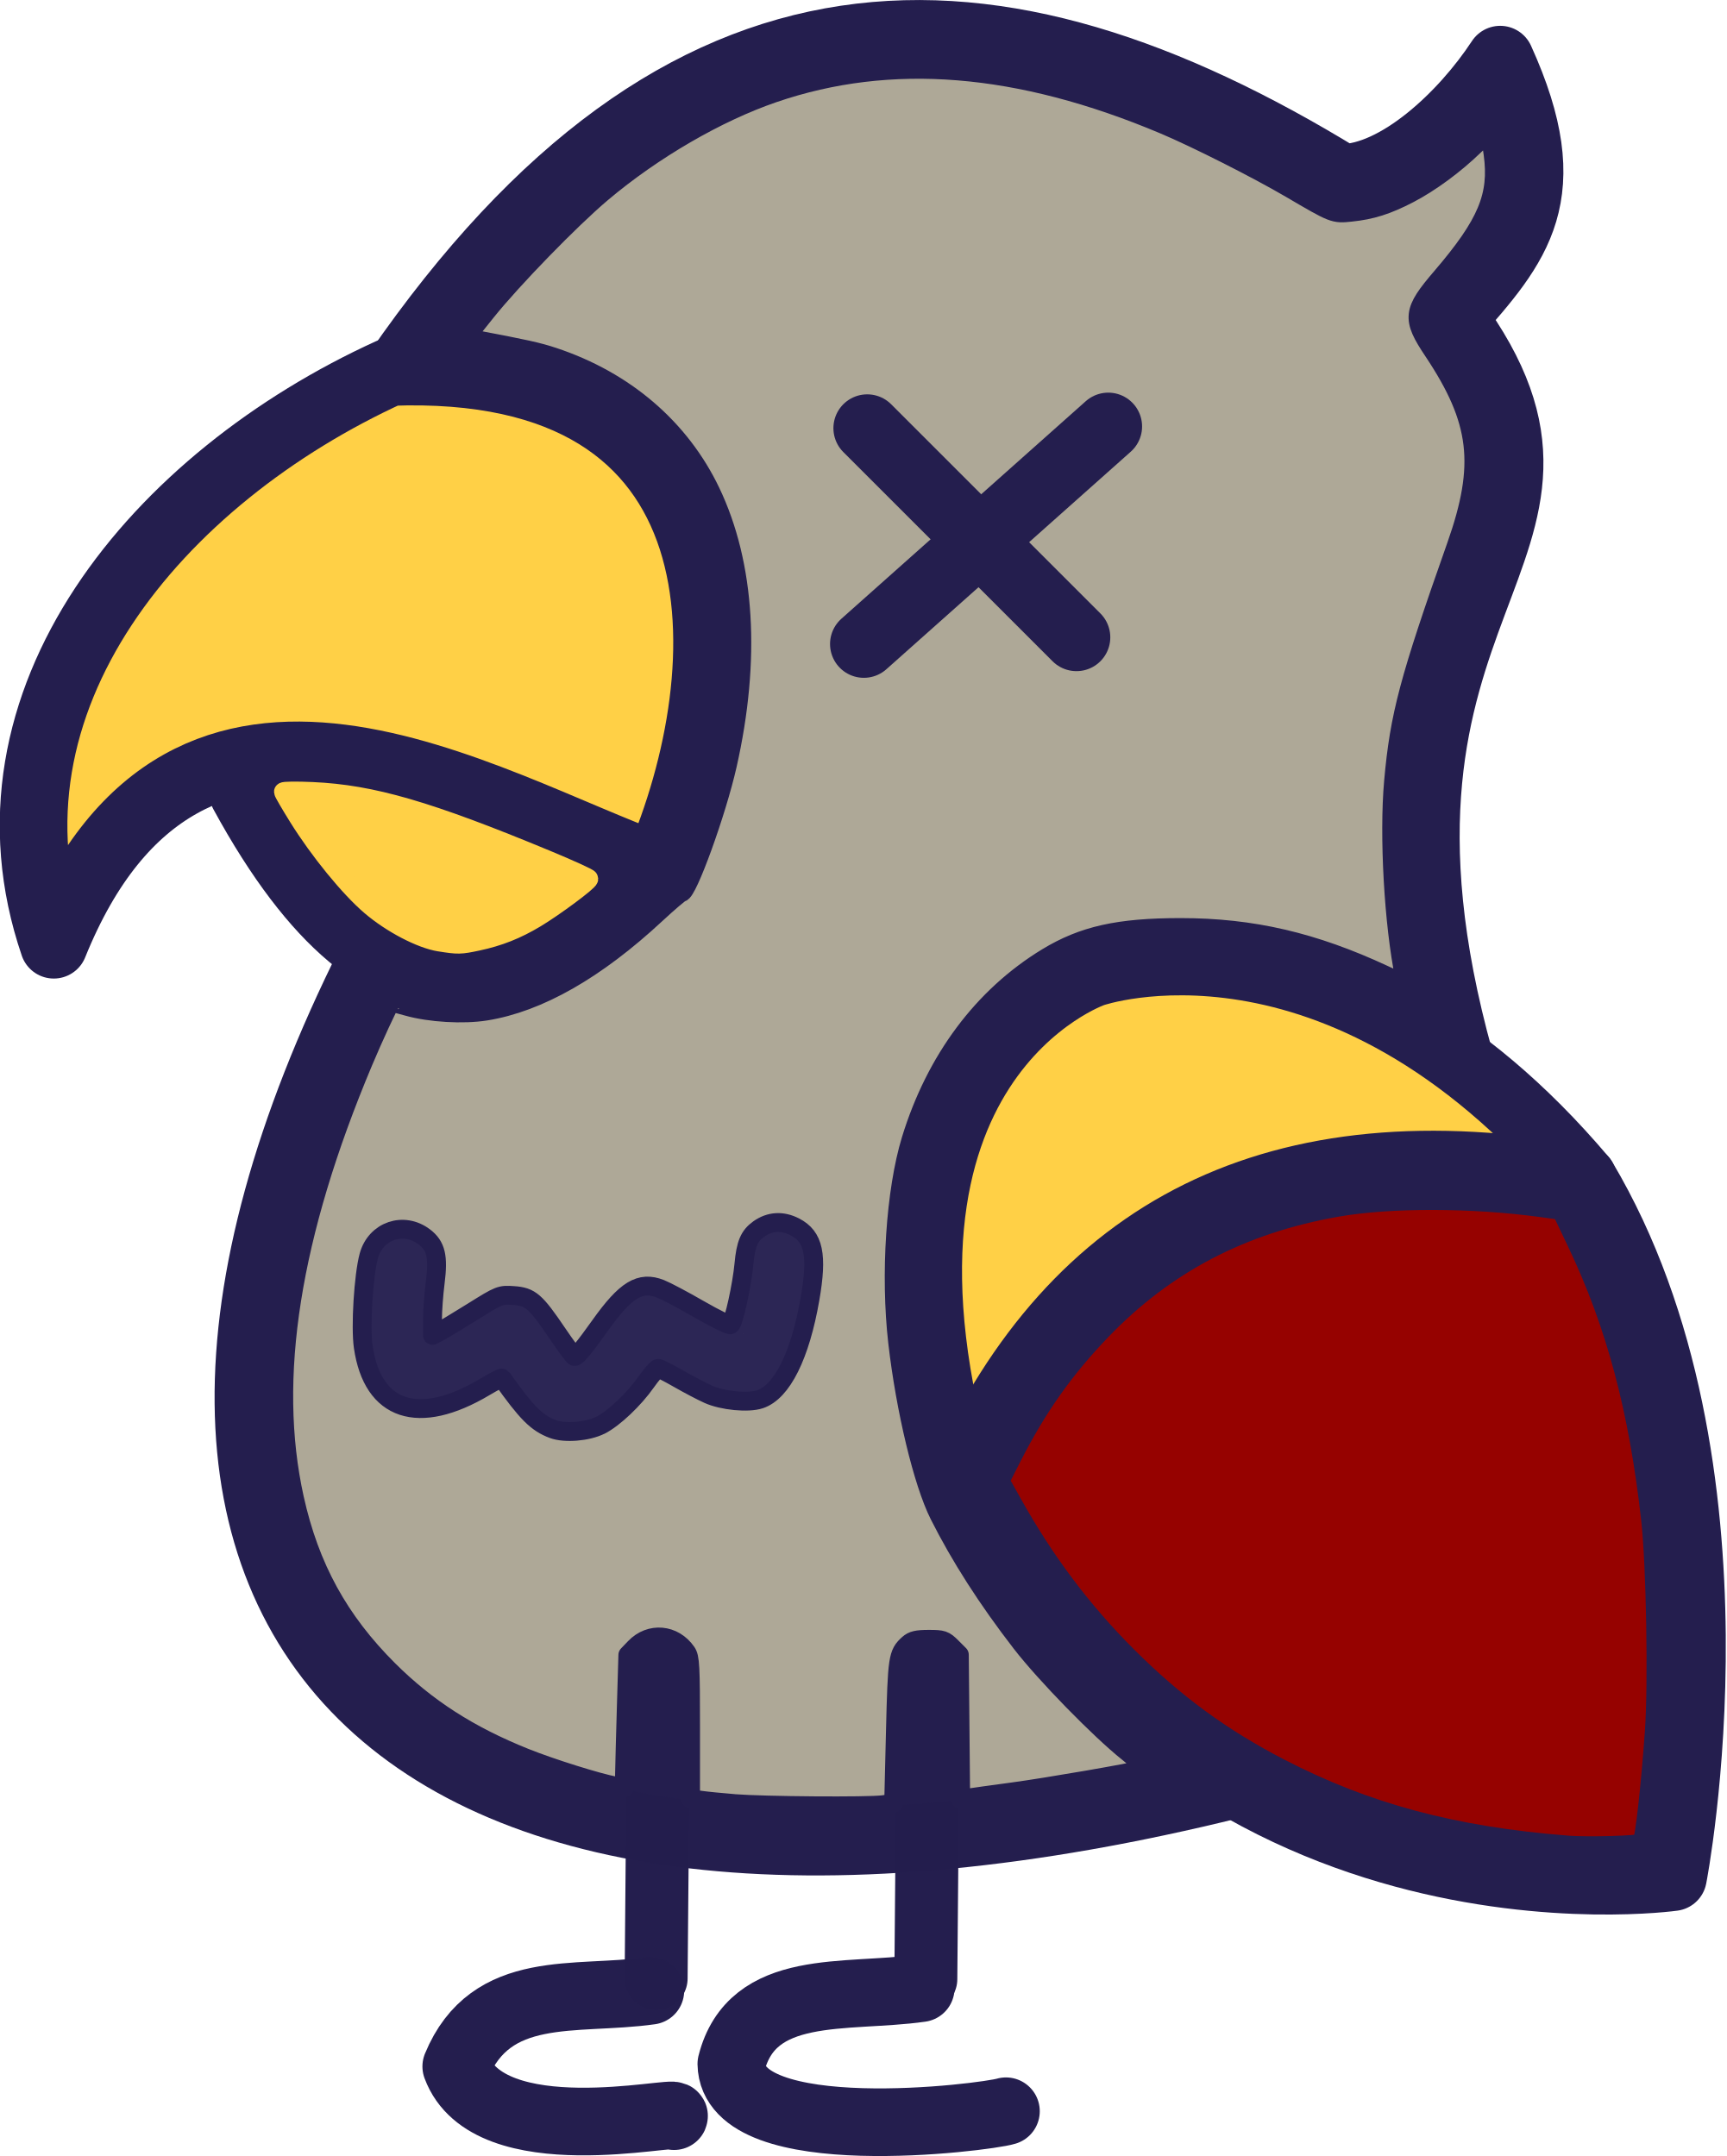
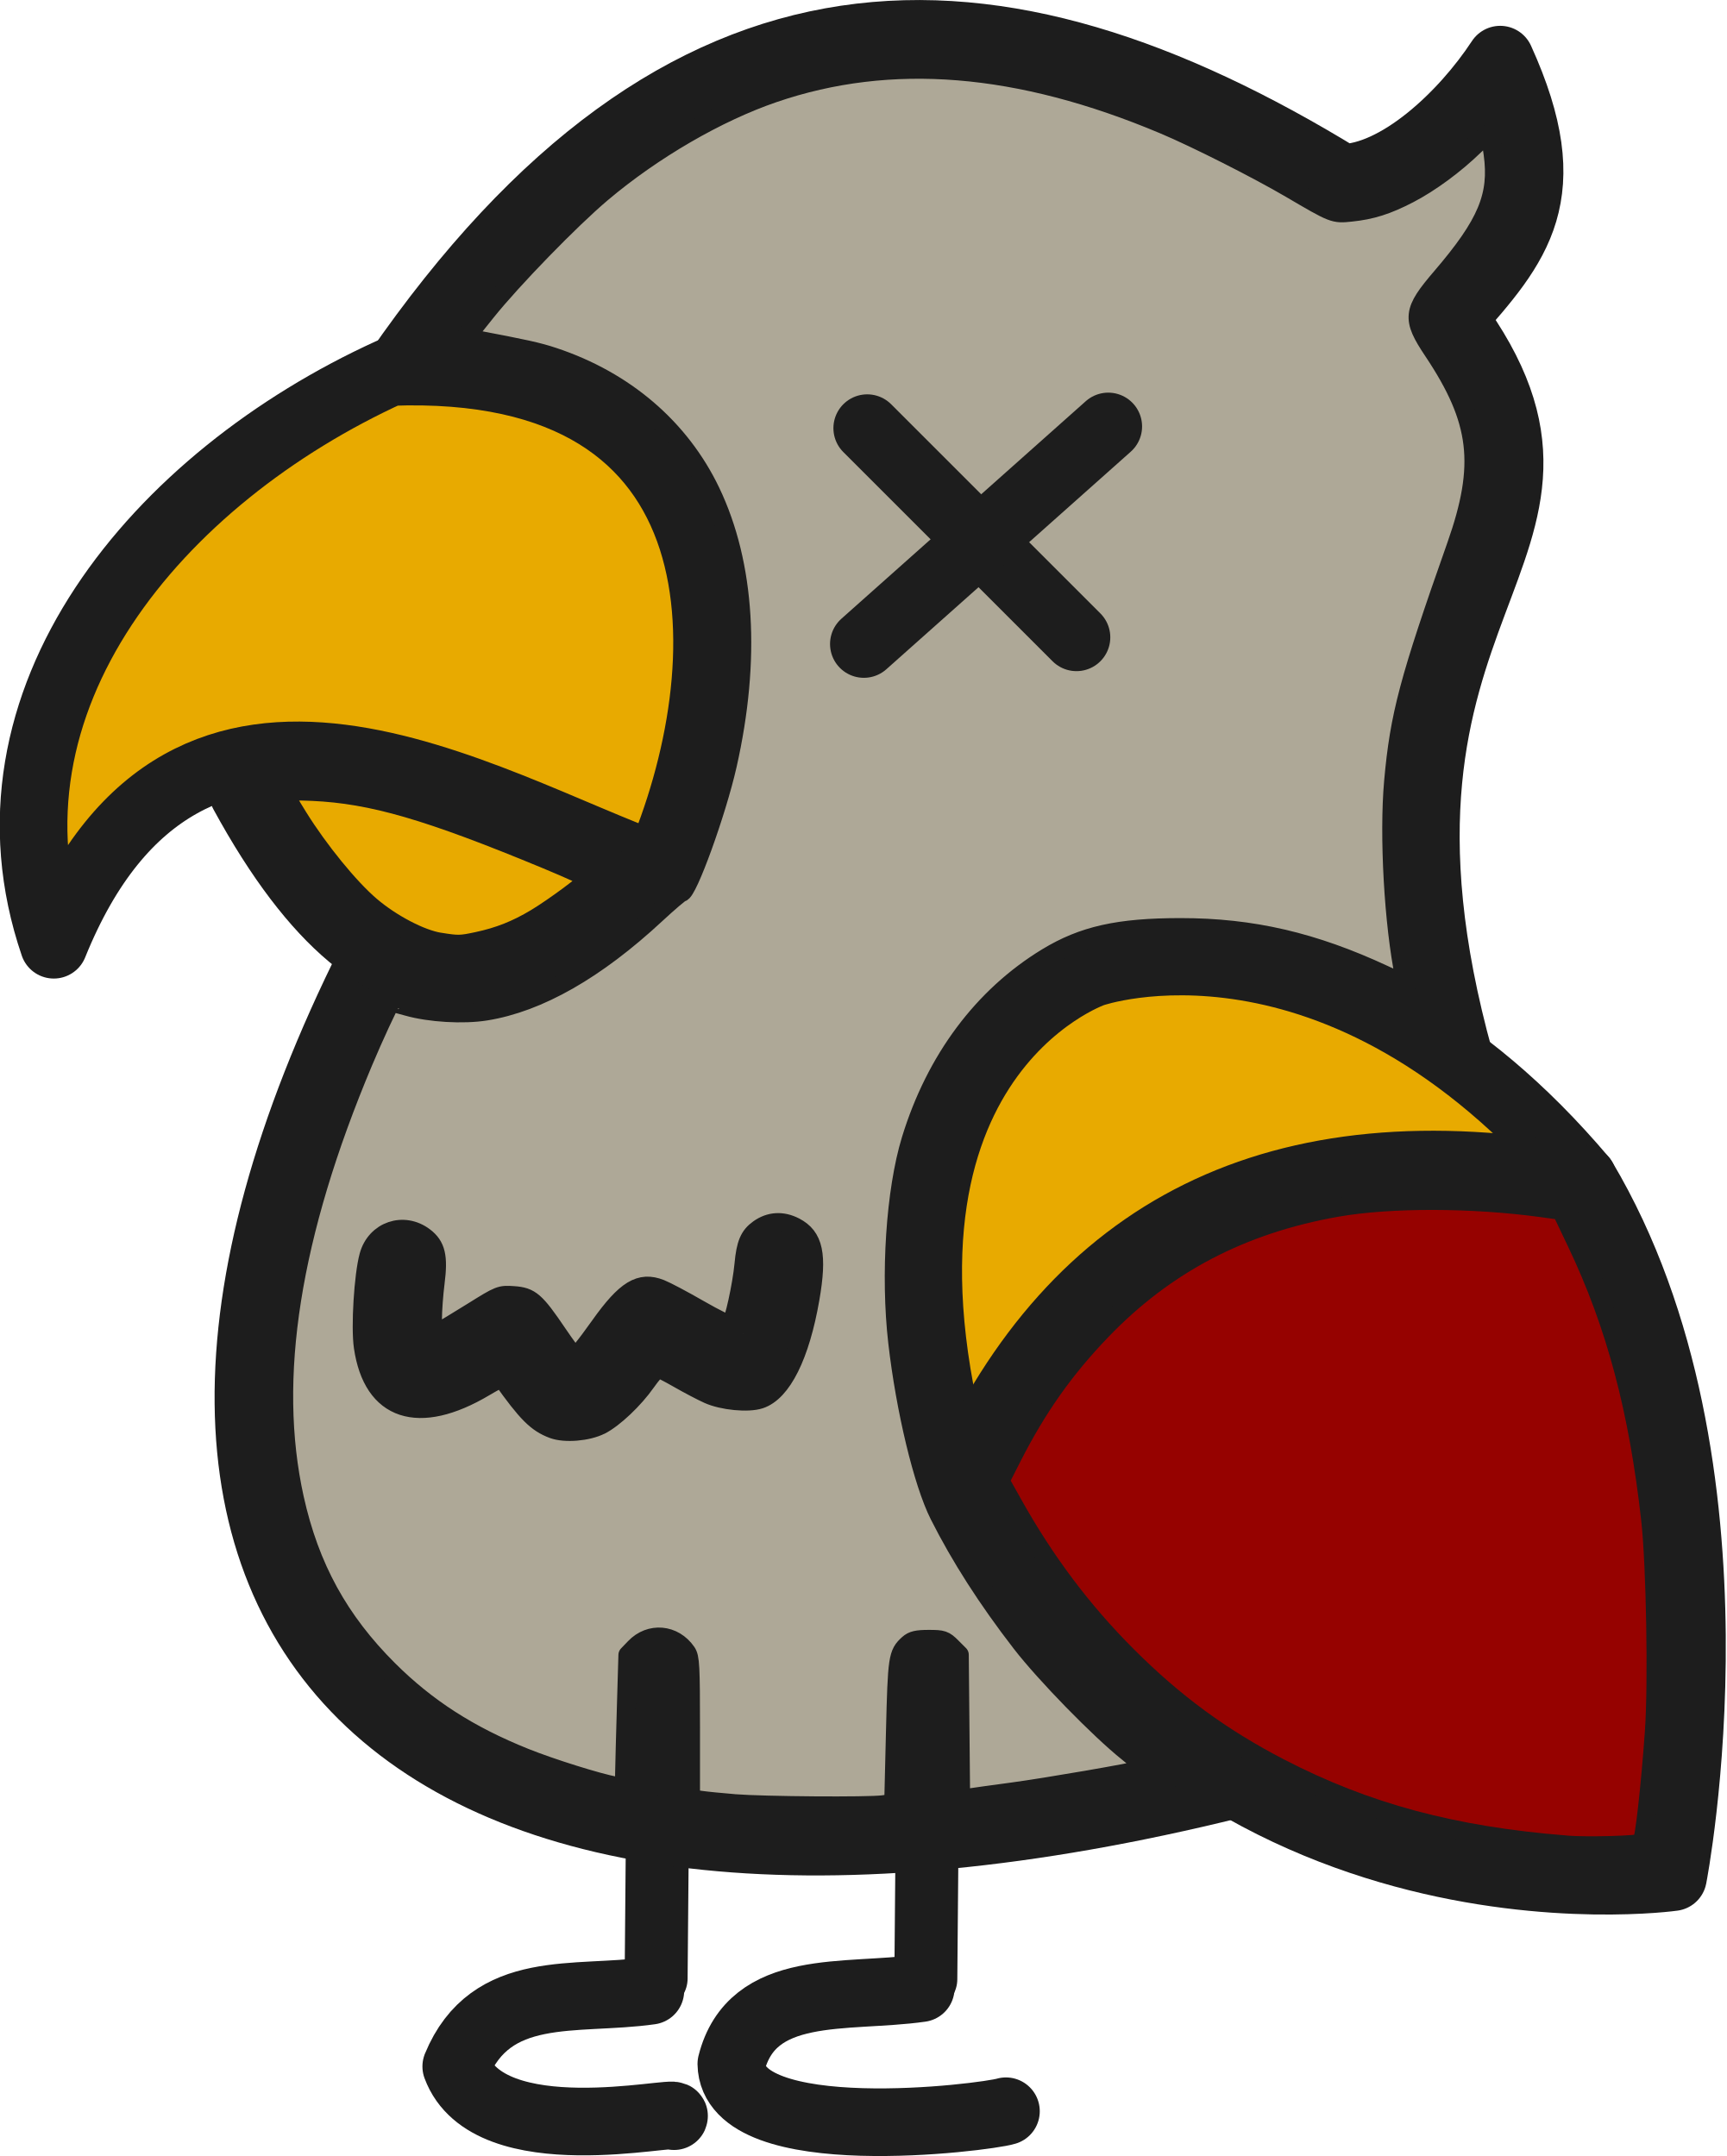
<svg xmlns="http://www.w3.org/2000/svg" width="53.837mm" height="67.24mm" viewBox="0 0 53.837 67.24" version="1.1" id="svg1" xml:space="preserve">
  <defs id="defs1" />
-   <g id="layer4" transform="translate(-151.9708,-204.3301)">
-     <g id="g36">
-       <path style="fill:none;fill-opacity:1;stroke:#241e4e;stroke-width:2.109;stroke-linecap:round;stroke-linejoin:round;stroke-dasharray:none;stroke-opacity:0.995" d="m 180.678,266.336 c -2.342,0.333 -5.26,-0.2 -5.905,2.362 0.041,2.665 7.93,1.671 8.562,1.476" id="path11-1-4" />
-       <path style="fill:#960200;fill-opacity:1;stroke:#241e4e;stroke-width:1.963;stroke-linecap:round;stroke-dasharray:none;stroke-opacity:1" d="m 172.511,256.391 -0.083,9.643" id="path10-4" />
-       <path style="fill:#960200;fill-opacity:1;stroke:#241e4e;stroke-width:1.963;stroke-linecap:round;stroke-dasharray:none;stroke-opacity:1" d="m 180.92,256.412 -0.083,9.643" id="path10-5-4" />
-       <path style="fill:none;fill-opacity:1;stroke:#241e4e;stroke-width:2.109;stroke-linecap:round;stroke-linejoin:round;stroke-dasharray:none;stroke-opacity:0.995" d="m 172.248,266.416 c -2.342,0.333 -4.965,-0.274 -6.052,2.362 1.009,2.724 6.888,1.337 6.79,1.55" id="path11-7" />
-       <path style="fill:none;fill-opacity:1;stroke:#241e4e;stroke-width:2.109;stroke-linecap:round;stroke-linejoin:round;stroke-dasharray:none;stroke-opacity:0.995" d="m 163.539,234.31 c -10.54,21.073 1.455,31.974 26.866,25.685" id="path12-6" />
-       <path style="fill:none;fill-opacity:1;stroke:#241e4e;stroke-width:2.109;stroke-linecap:round;stroke-linejoin:round;stroke-dasharray:none;stroke-opacity:0.958" d="m 164.523,243.753 c -0.235,1.487 -0.333,2.935 0.244,3.343 0.592,0.479 2.154,-0.735 3.15,-1.313 0.625,0.755 1.18,2.082 1.833,2.134 1.018,0.026 1.777,-1.763 2.43,-2.39 0.992,0.496 2.394,1.533 3.021,1.454 0.418,-0.026 1.037,-1.897 1.063,-3.437" id="path13-3" />
-       <path style="fill:#ffd046;fill-opacity:1;stroke:#241e4e;stroke-width:2.109;stroke-linecap:round;stroke-linejoin:round;stroke-dasharray:none;stroke-opacity:1" d="m 186.05,234.679 c 0,0 7.602,-2.657 15.278,6.421 5.314,8.931 2.805,21.773 2.805,21.773 0,0 -15.057,2.14 -22.142,-12.252 -3.912,-13.211 4.059,-15.942 4.059,-15.942 z" id="path14-1" />
-       <path style="fill:none;fill-opacity:1;stroke:#241e4e;stroke-width:2.109;stroke-linecap:round;stroke-linejoin:round;stroke-dasharray:none;stroke-opacity:1" d="m 181.99,250.4 c 3.471,-7.706 9.766,-11.039 19.337,-9.3" id="path15-7" />
-       <path style="fill:none;fill-opacity:1;stroke:#241e4e;stroke-width:2.109;stroke-linecap:round;stroke-linejoin:round;stroke-dasharray:none;stroke-opacity:1" d="m 197.49,237.41 c -4.069,-14.609 5.242,-15.743 -0.221,-23.175 2.012,-2.275 3.392,-3.825 1.476,-8.045 -1.158,1.767 -3.206,3.668 -4.945,3.69 -10.89,-6.679 -20.52,-6.879 -29.449,6.052" id="path16-5" />
-       <path style="fill:#ffd046;fill-opacity:1;stroke:#241e4e;stroke-width:2.109;stroke-linecap:round;stroke-linejoin:round;stroke-dasharray:none;stroke-opacity:1" d="m 153.648,233.793 c -2.606,-7.628 3.248,-14.562 10.481,-17.861 11.305,-0.433 11.033,9.193 8.34,15.426 -5.362,-1.913 -14.64,-7.911 -18.821,2.436 z" id="path17-9" />
-       <path style="fill:none;fill-opacity:1;stroke:#241e4e;stroke-width:2.109;stroke-linecap:round;stroke-linejoin:round;stroke-dasharray:none;stroke-opacity:1" d="m 159.553,229.07 c 4.541,8.329 8.765,6.364 12.916,2.214" id="path18-6" />
-       <path style="fill:#960200;fill-opacity:1;stroke:#241e4e;stroke-width:0.588;stroke-linecap:round;stroke-linejoin:round;stroke-dasharray:none;stroke-opacity:1" d="m 200.811,261.869 c -3.53,-0.279 -6.24,-1.007 -8.931,-2.4 -1.823,-0.944 -3.284,-2.015 -4.763,-3.494 -1.404,-1.404 -2.561,-2.945 -3.576,-4.762 l -0.391,-0.7 0.379,-0.745 c 0.781,-1.536 1.63,-2.739 2.779,-3.935 1.993,-2.076 4.378,-3.325 7.344,-3.847 1.657,-0.291 4.216,-0.287 6.396,0.012 l 0.602,0.083 0.479,1.005 c 1.214,2.547 1.924,5.21 2.306,8.644 0.158,1.423 0.222,5.091 0.115,6.606 -0.119,1.691 -0.309,3.383 -0.389,3.469 -0.067,0.072 -1.69,0.118 -2.35,0.066 z" id="path21-7" />
-       <path style="fill:#aea897;fill-opacity:1;stroke:#241e4e;stroke-width:0.588;stroke-linecap:round;stroke-linejoin:round;stroke-dasharray:none;stroke-opacity:1" d="m 174.868,260.579 c -0.406,-0.033 -0.879,-0.08 -1.052,-0.105 l -0.314,-0.046 v -2.193 c 0,-1.946 -0.014,-2.214 -0.126,-2.376 -0.395,-0.573 -1.136,-0.639 -1.612,-0.142 l -0.218,0.227 -0.047,1.601 c -0.026,0.88 -0.051,1.812 -0.055,2.07 l -0.008,0.47 -0.272,-0.051 c -0.565,-0.106 -2.014,-0.561 -2.829,-0.888 -1.737,-0.697 -3.056,-1.545 -4.247,-2.73 -1.547,-1.54 -2.461,-3.206 -2.937,-5.357 -0.827,-3.739 -0.12,-8.22 2.147,-13.611 0.317,-0.755 0.786,-1.769 0.859,-1.86 0.006,-0.007 0.243,0.052 0.526,0.133 0.689,0.195 1.732,0.257 2.437,0.143 1.642,-0.265 3.43,-1.284 5.299,-3.021 0.399,-0.37 0.754,-0.673 0.79,-0.673 0.2,0 1.107,-2.507 1.44,-3.979 0.745,-3.301 0.564,-6.261 -0.52,-8.526 -0.951,-1.985 -2.677,-3.464 -4.906,-4.204 -0.478,-0.159 -0.895,-0.251 -2.459,-0.546 l -0.281,-0.053 0.65,-0.812 c 0.815,-1.017 2.632,-2.886 3.603,-3.705 1.594,-1.345 3.6,-2.509 5.358,-3.111 3.645,-1.247 7.639,-0.924 12.171,0.986 1.003,0.422 2.91,1.387 3.949,1.996 1.34,0.787 1.343,0.788 1.874,0.733 0.647,-0.067 1.124,-0.218 1.808,-0.572 0.664,-0.344 1.442,-0.917 2.055,-1.515 0.232,-0.227 0.437,-0.397 0.455,-0.379 0.018,0.018 0.07,0.306 0.116,0.641 0.18,1.313 -0.187,2.191 -1.612,3.854 -0.908,1.06 -0.933,1.282 -0.256,2.296 1.449,2.172 1.613,3.551 0.721,6.079 -1.477,4.184 -1.771,5.29 -1.955,7.349 -0.152,1.694 0.004,4.463 0.344,6.107 l 0.049,0.239 -0.692,-0.322 c -2.203,-1.026 -4.114,-1.469 -6.338,-1.469 -1.937,-1.7e-4 -3.041,0.247 -4.167,0.931 -2.003,1.218 -3.477,3.196 -4.241,5.689 -0.485,1.584 -0.658,4.211 -0.416,6.317 0.242,2.106 0.789,4.381 1.294,5.385 0.654,1.301 1.506,2.63 2.556,3.988 0.754,0.975 2.441,2.704 3.332,3.415 0.469,0.374 0.58,0.496 0.48,0.527 -0.3,0.093 -3.021,0.563 -4.079,0.705 -0.629,0.084 -1.251,0.171 -1.381,0.192 l -0.237,0.038 -0.021,-2.253 -0.021,-2.253 -0.241,-0.241 c -0.222,-0.222 -0.279,-0.241 -0.712,-0.241 -0.367,0 -0.506,0.033 -0.633,0.147 -0.334,0.302 -0.351,0.417 -0.408,2.741 l -0.054,2.224 -0.333,0.046 c -0.457,0.063 -3.725,0.038 -4.63,-0.034 z m -4.173,-11.801 c 0.416,-0.212 1.045,-0.807 1.424,-1.349 0.164,-0.233 0.331,-0.424 0.372,-0.424 0.041,0 0.327,0.145 0.635,0.322 0.308,0.177 0.727,0.397 0.93,0.488 0.445,0.2 1.24,0.277 1.608,0.155 0.689,-0.227 1.255,-1.364 1.562,-3.133 0.239,-1.376 0.119,-1.94 -0.477,-2.246 -0.388,-0.199 -0.778,-0.175 -1.119,0.068 -0.3,0.214 -0.406,0.465 -0.465,1.099 -0.061,0.66 -0.318,1.826 -0.416,1.887 -0.038,0.024 -0.476,-0.192 -0.974,-0.478 -0.497,-0.287 -1.042,-0.576 -1.211,-0.642 -0.636,-0.25 -1.083,0.023 -1.883,1.146 -0.485,0.681 -0.72,0.966 -0.796,0.966 -0.026,0 -0.267,-0.324 -0.535,-0.72 -0.685,-1.011 -0.841,-1.146 -1.366,-1.182 -0.417,-0.029 -0.439,-0.02 -1.273,0.501 -0.467,0.291 -0.94,0.577 -1.052,0.635 l -0.203,0.105 v -0.495 c 0,-0.272 0.038,-0.79 0.084,-1.151 0.104,-0.811 0.025,-1.146 -0.338,-1.423 -0.645,-0.492 -1.518,-0.194 -1.732,0.592 -0.166,0.609 -0.264,2.216 -0.173,2.838 0.292,2.005 1.721,2.478 3.785,1.251 0.286,-0.17 0.528,-0.296 0.539,-0.28 0.782,1.1 1.084,1.402 1.592,1.592 0.372,0.139 1.081,0.08 1.48,-0.123 z" id="path22-8" />
-       <path style="fill:#ffd046;fill-opacity:1;stroke:#ffd046;stroke-width:0.588;stroke-linecap:round;stroke-linejoin:round;stroke-dasharray:none;stroke-opacity:1" d="m 165.679,233.711 c -0.588,-0.094 -1.506,-0.574 -2.152,-1.126 -0.664,-0.566 -1.613,-1.731 -2.258,-2.768 -0.254,-0.408 -0.461,-0.765 -0.461,-0.793 0,-0.028 0.407,-0.032 0.904,-0.01 1.861,0.084 3.606,0.591 7.307,2.126 0.721,0.299 1.31,0.568 1.31,0.598 0,0.083 -1.074,0.881 -1.655,1.23 -0.598,0.359 -1.146,0.577 -1.814,0.719 -0.534,0.114 -0.602,0.116 -1.181,0.023 z" id="path24-5" />
-       <path style="opacity:1;fill:#ffd046;fill-opacity:1;stroke:#241e4e;stroke-width:2.109;stroke-linecap:round;stroke-linejoin:round;stroke-dasharray:none;stroke-opacity:1" d="m 179.01,217.683 6.524,6.524" id="path25" />
-       <path style="opacity:1;fill:#ffd046;fill-opacity:1;stroke:#241e4e;stroke-width:2.109;stroke-linecap:round;stroke-linejoin:round;stroke-dasharray:none;stroke-opacity:1" d="m 186.525,217.63 -7.62,6.785" id="path26" />
+   <g id="layer9" transform="translate(-151.9708,-204.3301)">
+     <g id="g36" style="stroke:#1d1d1d;stroke-opacity:1">
+       <path style="fill:none;fill-opacity:1;stroke:#1d1d1d;stroke-width:2.109;stroke-linecap:round;stroke-linejoin:round;stroke-dasharray:none;stroke-opacity:1" d="m 180.678,266.336 c -2.342,0.333 -5.26,-0.2 -5.905,2.362 0.041,2.665 7.93,1.671 8.562,1.476" id="path11-1-4" />
+       <path style="fill:#960200;fill-opacity:1;stroke:#1d1d1d;stroke-width:1.963;stroke-linecap:round;stroke-dasharray:none;stroke-opacity:1" d="m 172.511,256.391 -0.083,9.643" id="path10-4" />
+       <path style="fill:#960200;fill-opacity:1;stroke:#1d1d1d;stroke-width:1.963;stroke-linecap:round;stroke-dasharray:none;stroke-opacity:1" d="m 180.92,256.412 -0.083,9.643" id="path10-5-4" />
+       <path style="fill:none;fill-opacity:1;stroke:#1d1d1d;stroke-width:2.109;stroke-linecap:round;stroke-linejoin:round;stroke-dasharray:none;stroke-opacity:1" d="m 172.248,266.416 c -2.342,0.333 -4.965,-0.274 -6.052,2.362 1.009,2.724 6.888,1.337 6.79,1.55" id="path11-7" />
+       <path style="fill:none;fill-opacity:1;stroke:#1d1d1d;stroke-width:2.109;stroke-linecap:round;stroke-linejoin:round;stroke-dasharray:none;stroke-opacity:1" d="m 163.539,234.31 c -10.54,21.073 1.455,31.974 26.866,25.685" id="path12-6" />
+       <path style="fill:none;fill-opacity:1;stroke:#1d1d1d;stroke-width:2.109;stroke-linecap:round;stroke-linejoin:round;stroke-dasharray:none;stroke-opacity:1" d="m 164.523,243.753 c -0.235,1.487 -0.333,2.935 0.244,3.343 0.592,0.479 2.154,-0.735 3.15,-1.313 0.625,0.755 1.18,2.082 1.833,2.134 1.018,0.026 1.777,-1.763 2.43,-2.39 0.992,0.496 2.394,1.533 3.021,1.454 0.418,-0.026 1.037,-1.897 1.063,-3.437" id="path13-3" />
+       <path style="fill:#e8aa00;fill-opacity:1;stroke:#1d1d1d;stroke-width:2.109;stroke-linecap:round;stroke-linejoin:round;stroke-dasharray:none;stroke-opacity:1" d="m 186.05,234.679 c 0,0 7.602,-2.657 15.278,6.421 5.314,8.931 2.805,21.773 2.805,21.773 0,0 -15.057,2.14 -22.142,-12.252 -3.912,-13.211 4.059,-15.942 4.059,-15.942 z" id="path14-1" />
+       <path style="fill:none;fill-opacity:1;stroke:#1d1d1d;stroke-width:2.109;stroke-linecap:round;stroke-linejoin:round;stroke-dasharray:none;stroke-opacity:1" d="m 181.99,250.4 c 3.471,-7.706 9.766,-11.039 19.337,-9.3" id="path15-7" />
+       <path style="fill:none;fill-opacity:1;stroke:#1d1d1d;stroke-width:2.109;stroke-linecap:round;stroke-linejoin:round;stroke-dasharray:none;stroke-opacity:1" d="m 197.49,237.41 c -4.069,-14.609 5.242,-15.743 -0.221,-23.175 2.012,-2.275 3.392,-3.825 1.476,-8.045 -1.158,1.767 -3.206,3.668 -4.945,3.69 -10.89,-6.679 -20.52,-6.879 -29.449,6.052" id="path16-5" />
+       <path style="fill:#e8aa00;fill-opacity:1;stroke:#1d1d1d;stroke-width:2.109;stroke-linecap:round;stroke-linejoin:round;stroke-dasharray:none;stroke-opacity:1" d="m 153.648,233.793 c -2.606,-7.628 3.248,-14.562 10.481,-17.861 11.305,-0.433 11.033,9.193 8.34,15.426 -5.362,-1.913 -14.64,-7.911 -18.821,2.436 z" id="path17-9" />
+       <path style="fill:none;fill-opacity:1;stroke:#1d1d1d;stroke-width:2.109;stroke-linecap:round;stroke-linejoin:round;stroke-dasharray:none;stroke-opacity:1" d="m 159.553,229.07 c 4.541,8.329 8.765,6.364 12.916,2.214" id="path18-6" />
+       <path style="fill:#960200;fill-opacity:1;stroke:#1d1d1d;stroke-width:0.588;stroke-linecap:round;stroke-linejoin:round;stroke-dasharray:none;stroke-opacity:1" d="m 200.811,261.869 c -3.53,-0.279 -6.24,-1.007 -8.931,-2.4 -1.823,-0.944 -3.284,-2.015 -4.763,-3.494 -1.404,-1.404 -2.561,-2.945 -3.576,-4.762 l -0.391,-0.7 0.379,-0.745 c 0.781,-1.536 1.63,-2.739 2.779,-3.935 1.993,-2.076 4.378,-3.325 7.344,-3.847 1.657,-0.291 4.216,-0.287 6.396,0.012 l 0.602,0.083 0.479,1.005 c 1.214,2.547 1.924,5.21 2.306,8.644 0.158,1.423 0.222,5.091 0.115,6.606 -0.119,1.691 -0.309,3.383 -0.389,3.469 -0.067,0.072 -1.69,0.118 -2.35,0.066 z" id="path21-7" />
+       <path style="fill:#aea897;fill-opacity:1;stroke:#1d1d1d;stroke-width:0.588;stroke-linecap:round;stroke-linejoin:round;stroke-dasharray:none;stroke-opacity:1" d="m 174.868,260.579 c -0.406,-0.033 -0.879,-0.08 -1.052,-0.105 l -0.314,-0.046 v -2.193 c 0,-1.946 -0.014,-2.214 -0.126,-2.376 -0.395,-0.573 -1.136,-0.639 -1.612,-0.142 l -0.218,0.227 -0.047,1.601 c -0.026,0.88 -0.051,1.812 -0.055,2.07 l -0.008,0.47 -0.272,-0.051 c -0.565,-0.106 -2.014,-0.561 -2.829,-0.888 -1.737,-0.697 -3.056,-1.545 -4.247,-2.73 -1.547,-1.54 -2.461,-3.206 -2.937,-5.357 -0.827,-3.739 -0.12,-8.22 2.147,-13.611 0.317,-0.755 0.786,-1.769 0.859,-1.86 0.006,-0.007 0.243,0.052 0.526,0.133 0.689,0.195 1.732,0.257 2.437,0.143 1.642,-0.265 3.43,-1.284 5.299,-3.021 0.399,-0.37 0.754,-0.673 0.79,-0.673 0.2,0 1.107,-2.507 1.44,-3.979 0.745,-3.301 0.564,-6.261 -0.52,-8.526 -0.951,-1.985 -2.677,-3.464 -4.906,-4.204 -0.478,-0.159 -0.895,-0.251 -2.459,-0.546 l -0.281,-0.053 0.65,-0.812 c 0.815,-1.017 2.632,-2.886 3.603,-3.705 1.594,-1.345 3.6,-2.509 5.358,-3.111 3.645,-1.247 7.639,-0.924 12.171,0.986 1.003,0.422 2.91,1.387 3.949,1.996 1.34,0.787 1.343,0.788 1.874,0.733 0.647,-0.067 1.124,-0.218 1.808,-0.572 0.664,-0.344 1.442,-0.917 2.055,-1.515 0.232,-0.227 0.437,-0.397 0.455,-0.379 0.018,0.018 0.07,0.306 0.116,0.641 0.18,1.313 -0.187,2.191 -1.612,3.854 -0.908,1.06 -0.933,1.282 -0.256,2.296 1.449,2.172 1.613,3.551 0.721,6.079 -1.477,4.184 -1.771,5.29 -1.955,7.349 -0.152,1.694 0.004,4.463 0.344,6.107 l 0.049,0.239 -0.692,-0.322 c -2.203,-1.026 -4.114,-1.469 -6.338,-1.469 -1.937,-1.7e-4 -3.041,0.247 -4.167,0.931 -2.003,1.218 -3.477,3.196 -4.241,5.689 -0.485,1.584 -0.658,4.211 -0.416,6.317 0.242,2.106 0.789,4.381 1.294,5.385 0.654,1.301 1.506,2.63 2.556,3.988 0.754,0.975 2.441,2.704 3.332,3.415 0.469,0.374 0.58,0.496 0.48,0.527 -0.3,0.093 -3.021,0.563 -4.079,0.705 -0.629,0.084 -1.251,0.171 -1.381,0.192 l -0.237,0.038 -0.021,-2.253 -0.021,-2.253 -0.241,-0.241 c -0.222,-0.222 -0.279,-0.241 -0.712,-0.241 -0.367,0 -0.506,0.033 -0.633,0.147 -0.334,0.302 -0.351,0.417 -0.408,2.741 l -0.054,2.224 -0.333,0.046 c -0.457,0.063 -3.725,0.038 -4.63,-0.034 z m -4.173,-11.801 c 0.416,-0.212 1.045,-0.807 1.424,-1.349 0.164,-0.233 0.331,-0.424 0.372,-0.424 0.041,0 0.327,0.145 0.635,0.322 0.308,0.177 0.727,0.397 0.93,0.488 0.445,0.2 1.24,0.277 1.608,0.155 0.689,-0.227 1.255,-1.364 1.562,-3.133 0.239,-1.376 0.119,-1.94 -0.477,-2.246 -0.388,-0.199 -0.778,-0.175 -1.119,0.068 -0.3,0.214 -0.406,0.465 -0.465,1.099 -0.061,0.66 -0.318,1.826 -0.416,1.887 -0.038,0.024 -0.476,-0.192 -0.974,-0.478 -0.497,-0.287 -1.042,-0.576 -1.211,-0.642 -0.636,-0.25 -1.083,0.023 -1.883,1.146 -0.485,0.681 -0.72,0.966 -0.796,0.966 -0.026,0 -0.267,-0.324 -0.535,-0.72 -0.685,-1.011 -0.841,-1.146 -1.366,-1.182 -0.417,-0.029 -0.439,-0.02 -1.273,0.501 -0.467,0.291 -0.94,0.577 -1.052,0.635 l -0.203,0.105 v -0.495 c 0,-0.272 0.038,-0.79 0.084,-1.151 0.104,-0.811 0.025,-1.146 -0.338,-1.423 -0.645,-0.492 -1.518,-0.194 -1.732,0.592 -0.166,0.609 -0.264,2.216 -0.173,2.838 0.292,2.005 1.721,2.478 3.785,1.251 0.286,-0.17 0.528,-0.296 0.539,-0.28 0.782,1.1 1.084,1.402 1.592,1.592 0.372,0.139 1.081,0.08 1.48,-0.123 z" id="path22-8" />
+       <path style="fill:#e8aa00;fill-opacity:1;stroke:#1d1d1d;stroke-width:0.588;stroke-linecap:round;stroke-linejoin:round;stroke-dasharray:none;stroke-opacity:1" d="m 165.679,233.711 c -0.588,-0.094 -1.506,-0.574 -2.152,-1.126 -0.664,-0.566 -1.613,-1.731 -2.258,-2.768 -0.254,-0.408 -0.461,-0.765 -0.461,-0.793 0,-0.028 0.407,-0.032 0.904,-0.01 1.861,0.084 3.606,0.591 7.307,2.126 0.721,0.299 1.31,0.568 1.31,0.598 0,0.083 -1.074,0.881 -1.655,1.23 -0.598,0.359 -1.146,0.577 -1.814,0.719 -0.534,0.114 -0.602,0.116 -1.181,0.023 z" id="path24-5" />
+       <path style="opacity:1;fill:#ffd046;fill-opacity:1;stroke:#1d1d1d;stroke-width:2.109;stroke-linecap:round;stroke-linejoin:round;stroke-dasharray:none;stroke-opacity:1" d="m 179.01,217.683 6.524,6.524" id="path25" />
+       <path style="opacity:1;fill:#ffd046;fill-opacity:1;stroke:#1d1d1d;stroke-width:2.109;stroke-linecap:round;stroke-linejoin:round;stroke-dasharray:none;stroke-opacity:1" d="m 186.525,217.63 -7.62,6.785" id="path26" />
    </g>
  </g>
</svg>
